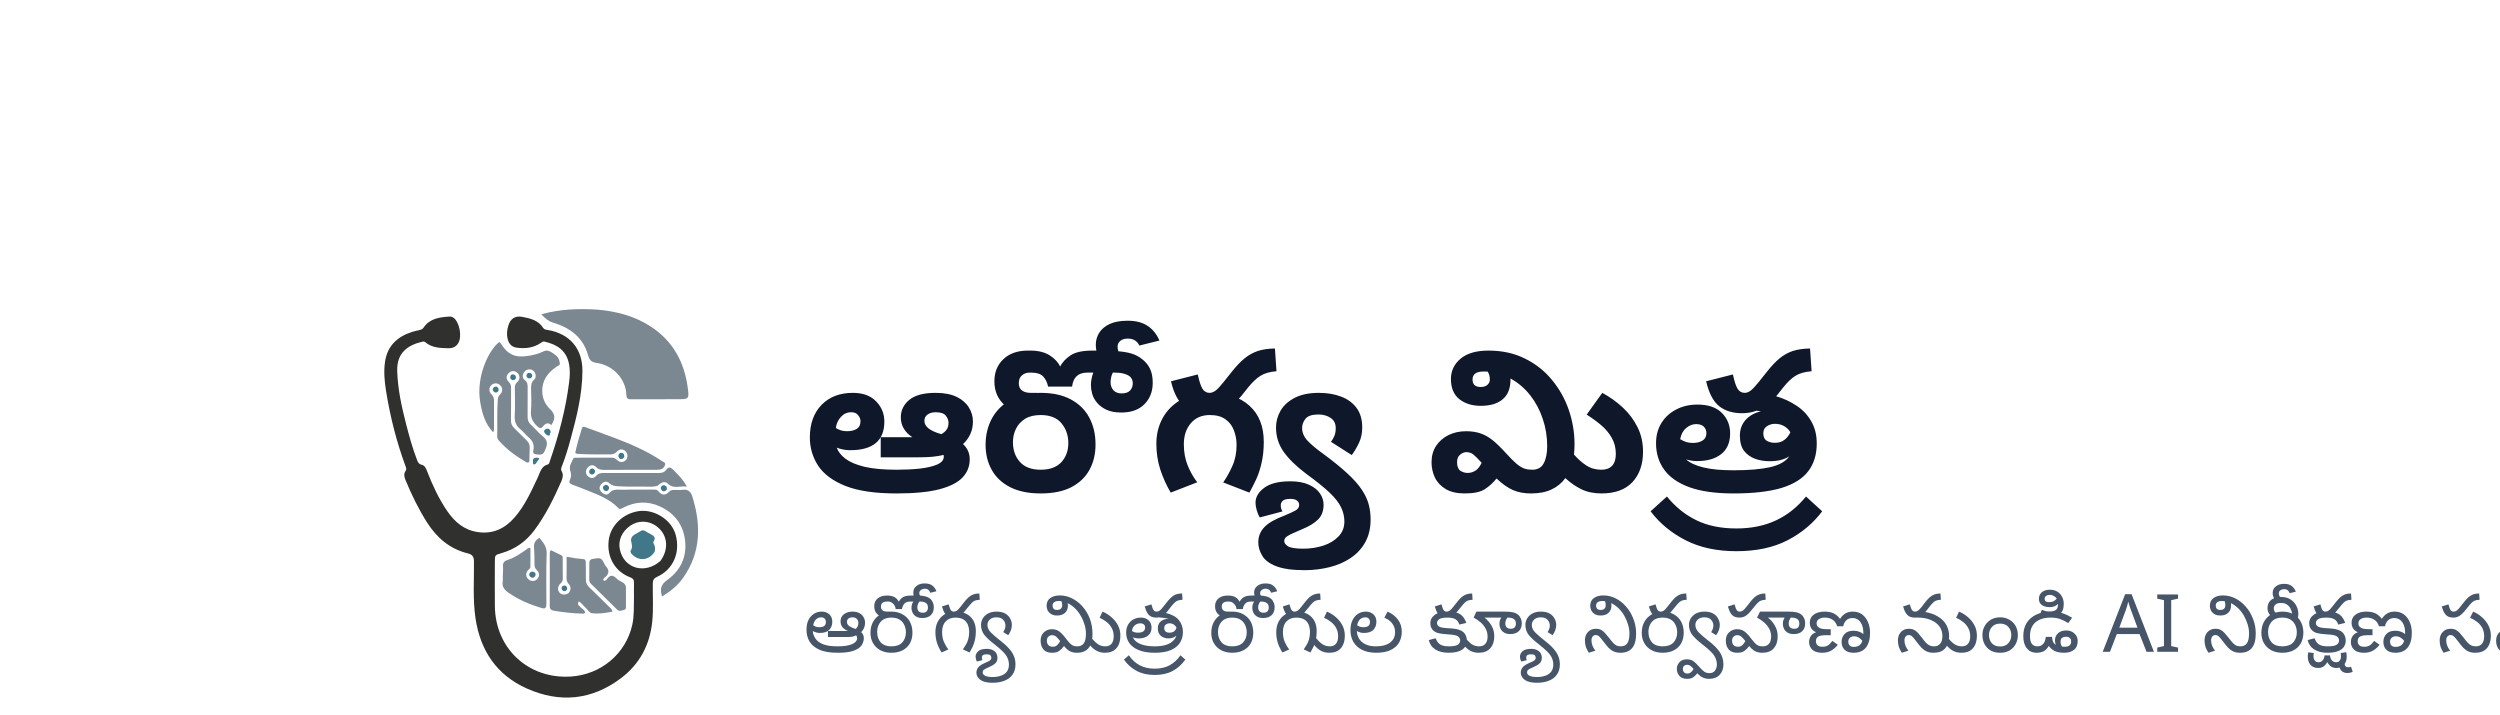
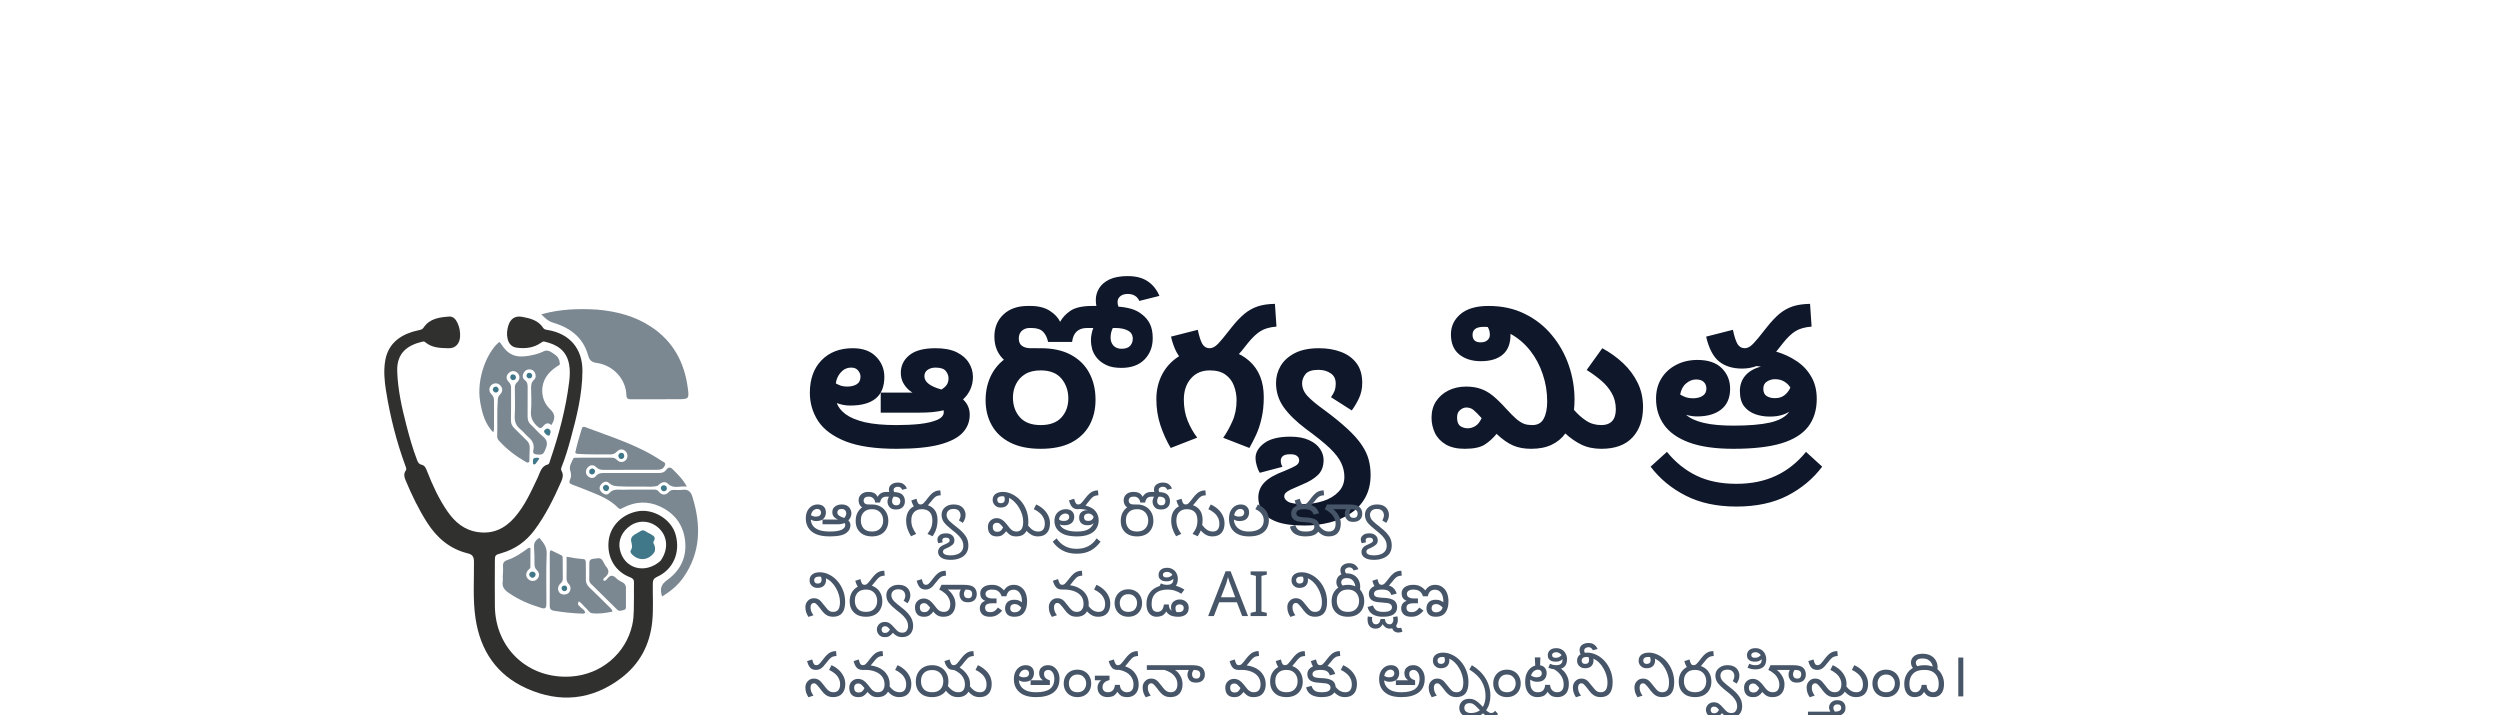
<svg xmlns="http://www.w3.org/2000/svg" width="280" height="80" viewBox="0 0 280 80" fill="none" role="img" aria-labelledby="logoTitle logoDesc">
  <rect width="580" height="500" rx="12" fill="none" />
  <g transform="translate(10 4) scale(0.1)">
    <path fill="#30312fff" opacity="1" stroke="none" d="M610.031,628 C610.035,622.502 609.93,617.499 610.077,612.505 C610.169,609.38 608.944,607.774 605.947,606.651 C588.815,600.232 579.435,584.029 581.733,565.242 C583.816,548.212 597.915,535.13 615.274,532.474 C632.085,529.902 651.969,541.58 656.741,558.909 C662.226,578.823 654.052,597.864 635.889,606.074 C632.186,607.747 631.181,609.801 631.13,613.606 C630.942,627.756 631.93,641.919 630.528,656.06 C627.919,682.356 616.262,703.972 595.323,719.716 C562.817,744.157 527.08,747.604 490.205,731.199 C456.287,716.11 437.925,688.73 432.531,652.247 C429.416,631.181 431.058,610.009 430.838,588.887 C430.78,583.306 429.002,581.032 423.735,579.729 C403.722,574.778 389.214,562.258 378.342,545.227 C368.729,530.166 361.002,514.114 354.143,497.635 C352.672,494.101 351.928,490.608 354.387,487.197 C355.552,485.581 354.91,484.097 354.316,482.49 C344.121,454.923 336.947,426.57 332.322,397.559 C330.585,386.665 329.606,375.679 331.301,364.745 C334.025,347.18 345.168,336.949 361.544,331.736 C364.39,330.83 367.346,330.269 370.251,329.551 C371.899,329.144 373.346,328.522 374.362,326.991 C381.268,316.584 392.324,315.328 403.265,314.544 C407.482,314.242 410.486,317.642 412.308,321.476 C414.639,326.38 415.578,331.559 415.291,337.007 C414.882,344.776 410.179,350.261 402.404,350.032 C393.367,349.767 383.968,349.787 376.399,343.343 C375.429,342.517 374.377,342.377 373.141,342.664 C357.044,346.404 344.215,354.827 344.879,375.602 C345.531,396.034 349.888,415.85 354.963,435.513 C358.454,449.037 362.203,462.51 367.249,475.576 C368.204,478.05 369.352,479.88 372.204,480.514 C375.953,481.347 377.109,484.623 378.347,487.787 C384.489,503.486 391.487,518.773 401.108,532.694 C409.431,544.737 419.878,553.674 435.071,555.916 C452.05,558.42 465.408,552.041 476.274,539.613 C487.827,526.399 494.843,510.472 502.285,494.824 C504.999,489.117 506.017,482.134 513.703,480.125 C515.257,479.719 515.5,477.447 516.039,475.881 C525.927,447.179 533.713,417.951 537.463,387.771 C538.282,381.18 538.604,374.373 537.348,367.831 C534.411,352.536 524.078,345.868 509.758,342.574 C508.287,342.235 507.292,342.931 506.15,343.744 C497.809,349.681 488.357,350.718 478.576,349.381 C473.051,348.625 469.878,344.946 468.53,339.559 C467.27,334.523 467.871,329.584 469.304,324.766 C471.606,317.033 476.904,313.366 484.854,314.865 C493.841,316.56 502.907,318.646 508.38,327.299 C509.568,329.177 511.76,329.283 513.708,329.615 C538.123,333.778 552.414,350.546 552.329,375.368 C552.239,401.591 545.885,426.781 539.067,451.849 C536.23,462.283 533.11,472.653 529.112,482.725 C528.48,484.316 528.021,485.868 528.959,487.512 C531.274,491.567 530.314,495.421 528.546,499.435 C520.138,518.527 510.963,537.205 498.416,553.98 C489.063,566.484 476.879,575.132 461.766,579.478 C454.28,581.63 454.261,581.657 454.251,589.24 C454.229,605.903 454.035,622.568 454.27,639.228 C454.938,686.668 492.044,720.786 539.427,717.714 C573.151,715.527 600.963,692.142 608.141,659.847 C610.438,649.514 609.769,638.972 610.031,628 M639.72,588.193 C649.966,574.159 647.558,557.401 634.014,548.491 C625.48,542.877 614.651,542.899 606.292,548.548 C596.589,555.104 592.066,565.187 594.242,575.408 C598.788,596.753 622.216,603.678 639.72,588.193 z" />
    <path fill="#00192b84" opacity="1" stroke="none" d="M568.904,306.762 C590.713,308.714 610.965,313.957 629.131,325.916 C653.602,342.026 666.288,365.277 670.214,393.711 C672.052,407.019 671.721,407.088 658.391,407.117 C641.226,407.153 624.059,407.084 606.894,407.212 C603.265,407.239 601.674,406.495 601.532,402.267 C600.936,384.442 586.742,369.065 568.284,366.454 C562.677,365.661 560.226,363.566 558.679,357.976 C553.117,337.883 538.425,326.951 519.268,321.3 C514.167,319.795 510.713,316.589 506.242,312.036 C527.277,306.141 547.764,305.508 568.904,306.762 z" />
    <path fill="#00192b84" opacity="1" stroke="none" d="M636.599,504.039 C631.004,505.693 625.64,504.969 620.337,504.976 C610.846,504.99 601.352,505.219 591.856,504.592 C588.255,504.354 585.211,503.857 582.427,501.195 C579.502,498.4 576.252,499.258 573.638,502.104 C571.2,504.757 570.651,507.659 573.209,510.596 C575.814,513.59 579.712,515.327 582.346,512.311 C586.972,507.013 592.671,508.659 597.994,508.504 C609.646,508.165 621.316,508.449 632.977,508.378 C634.968,508.366 636.281,508.868 637.649,510.481 C641.348,514.843 645.276,515.055 649.118,511.017 C650.828,509.22 652.572,508.678 654.83,508.71 C657.995,508.754 661.21,509.028 664.319,508.596 C670.341,507.76 673.615,510.408 675.349,515.938 C685.349,547.806 685.173,578.558 665.191,607.021 C659.015,615.819 650.771,622.438 641.526,628.107 C638.71,619.358 640.521,614.482 647.222,609.654 C661.908,599.074 669.131,584.448 667.407,566.538 C665.632,548.087 655.666,534.589 638.559,526.96 C624.909,520.872 611.352,521.762 598.109,528.552 C596.255,529.503 594.503,531.051 592.324,528.802 C582.87,519.05 570.482,514.393 558.27,509.471 C552.555,507.167 546.828,504.88 541.027,502.806 C538.069,501.749 536.867,500.306 538.416,497.264 C540.112,493.933 539.79,490.57 538.684,487.08 C537.115,482.126 540.123,478.094 541.903,473.893 C542.569,472.321 544.5,472.63 545.966,472.627 C559.131,472.603 572.297,472.66 585.463,472.587 C587.867,472.574 589.432,473.64 591.088,475.213 C594.239,478.207 598.129,478.141 600.863,475.374 C603.461,472.744 603.365,468.038 600.66,465.433 C597.759,462.641 594.009,462.571 590.919,465.814 C588.902,467.929 586.832,468.94 583.957,468.92 C571.796,468.837 559.631,469.16 547.48,468.37 C546.486,468.305 545.465,468.333 544.275,467.008 C546.228,458.004 548.883,448.8 551.753,439.653 C552.355,437.733 553.892,437.769 555.432,438.357 C584.639,449.515 614.829,458.459 641.106,476.228 C642.753,477.342 645.782,477.977 644.857,480.76 C643.955,483.472 641.865,485.62 638.699,485.96 C636.717,486.173 634.707,486.171 632.709,486.173 C613.877,486.193 595.044,486.153 576.212,486.238 C572.921,486.253 570.235,485.793 567.706,483.19 C564.949,480.352 561.406,480.314 558.404,483.354 C555.605,486.189 555.521,490.788 558.282,493.23 C561.373,495.962 564.956,496.181 567.603,493.055 C570.13,490.072 573.021,489.716 576.459,489.724 C596.791,489.772 617.124,489.667 637.456,489.777 C641.029,489.797 644.022,489.223 646.193,486.166 C648.429,483.018 650.745,482.901 653.54,485.707 C659.024,491.213 664.723,496.513 669.258,504.999 C661.383,503.928 654.436,507.937 648.178,501.875 C644.922,498.721 641.163,499.597 636.599,504.039 z" />
    <path fill="#00192b84" opacity="1" stroke="none" d="M492.899,476.807 C491.299,479.237 489.818,477.816 488.47,477.045 C477.705,470.889 467.937,463.451 459.507,454.315 C458.017,452.699 456.775,451.027 456.854,448.614 C457.298,434.968 456.5,421.302 457.528,407.66 C457.696,405.426 458.137,403.676 459.923,401.981 C463.382,398.7 463.269,394.484 460.144,391.411 C457.356,388.671 453.097,388.661 450.233,391.387 C447.446,394.04 447.291,398.543 450.488,401.636 C452.802,403.874 453.32,406.261 453.298,409.216 C453.223,419.377 453.3,429.538 453.29,439.699 C453.289,441.158 453.127,442.616 452.436,444.25 C443.105,434.582 439.817,422.346 437.735,409.647 C433.374,383.042 446.143,353.775 458.88,343.221 C459.864,343.194 460.365,343.898 460.803,344.593 C468.967,357.541 477.312,361.172 492.869,358.381 C498.274,357.411 503.569,356.141 508.559,353.6 C513.853,350.904 517.792,354.735 521.704,357.322 C525.039,359.527 526.711,363.088 527.032,367.079 C527.202,369.189 525.065,369.531 523.748,370.415 C513.628,377.203 506.851,385.953 507.326,398.815 C507.609,406.466 510.625,413.002 516.142,418.32 C521.86,423.832 522.311,428.587 517.491,436.122 C513.789,432.59 510.87,434.199 508.15,437.599 C506.226,440.004 504.503,439.956 502.012,437.659 C496.828,432.88 493.988,427.78 494.696,420.286 C495.475,412.032 494.913,403.645 494.822,395.317 C494.781,391.584 494.939,388.176 498.113,385.363 C500.448,383.293 500.398,380.187 499.102,377.469 C497.854,374.854 495.381,373.519 492.546,373.702 C489.291,373.912 487.074,375.824 485.915,378.965 C484.909,381.69 485.57,384.116 487.732,385.683 C490.762,387.88 490.995,390.786 490.975,394.055 C490.912,404.882 491.04,415.711 490.915,426.537 C490.871,430.259 491.786,433.189 494.682,435.794 C499.258,439.91 503.112,444.883 507.92,448.67 C513.057,452.717 513.456,456.933 511.188,462.554 C508.637,468.876 507.741,469.651 500.944,468.956 C498.06,468.66 496.568,467.513 497.297,464.45 C498.709,458.518 496.88,453.868 492.204,449.947 C488.9,447.176 486.296,443.559 482.941,440.864 C477.981,436.878 476.141,432.227 476.503,425.77 C477.089,415.309 476.703,404.79 476.629,394.296 C476.612,391.831 477.108,389.949 479.128,388.182 C482.465,385.261 482.596,380.929 479.926,378.045 C477.145,375.039 473.154,374.815 470.143,377.495 C466.68,380.577 466.389,384.432 469.921,387.918 C471.95,389.92 472.404,392.001 472.39,394.599 C472.326,406.593 472.525,418.59 472.262,430.578 C472.177,434.478 473.514,437.206 476.197,439.761 C480.777,444.123 485.1,448.755 489.704,453.09 C492.337,455.57 493.478,458.337 493.274,461.95 C493.001,466.768 493.072,471.606 492.899,476.807 z" />
    <path fill="#00192b84" opacity="1" stroke="none" d="M556.024,588.427 C556.132,595.538 556.289,602.199 556.147,608.852 C556.07,612.454 557.256,615.167 559.86,617.664 C567.785,625.262 575.526,633.052 583.37,640.735 C584.445,641.789 585.545,642.758 585.928,645.026 C578.218,646.562 570.605,647.8 562.894,646.762 C560.093,646.385 558.672,643.174 556.545,641.343 C553.681,638.877 551.625,635.524 548.286,633.486 C546.69,636.451 546.93,637.116 550.327,640.237 C552.222,641.978 554.776,643.176 555.395,645.964 C554.497,647.635 553.017,647.247 551.778,647.21 C541.294,646.898 530.891,645.751 520.541,644.069 C517.337,643.548 515.661,642.175 515.687,638.502 C515.826,619.028 515.734,599.553 515.735,580.078 C515.735,578.933 515.622,577.735 516.95,576.204 C520.863,578.098 524.996,580.006 529.031,582.104 C530.366,582.799 530.207,584.384 530.212,585.718 C530.241,593.208 530.203,600.699 530.318,608.188 C530.354,610.587 529.379,612.121 527.607,613.686 C524.399,616.519 524.216,621.01 526.801,623.945 C528.881,626.306 533.764,626.558 536.429,624.442 C539.366,622.11 540.004,617.076 537.073,614.204 C534.722,611.901 534.476,609.544 534.539,606.611 C534.697,599.167 534.591,591.718 534.591,583.546 C541.541,584.967 547.896,585.827 554.295,586.3 C554.885,586.343 555.399,587.392 556.024,588.427 z" />
    <path fill="#00192b84" opacity="1" stroke="none" d="M463.105,606.022 C463.221,601.874 463.686,598.184 463.367,594.564 C462.988,590.274 464.751,588.299 468.69,587.046 C476.226,584.648 482.723,580.212 489.143,575.705 C490.436,574.798 491.41,573.159 494.092,573.72 C494.092,580.818 494.141,588.04 494.05,595.26 C494.032,596.697 492.49,597.327 491.624,598.308 C488.62,601.709 488.57,605.67 491.483,608.544 C494.278,611.302 498.661,611.42 501.402,608.811 C504.386,605.971 504.62,601.711 501.313,598.636 C499.064,596.544 498.619,594.362 498.614,591.579 C498.603,585.259 498.596,578.921 498.119,572.626 C497.75,567.761 500.095,564.89 504.074,562.286 C508.354,567.595 512.576,572.15 512.275,580.035 C511.556,598.828 511.876,617.664 511.951,636.482 C511.968,640.733 510.827,642.248 506.394,640.923 C493.39,637.039 481.076,631.843 469.831,624.074 C465.019,620.75 461.943,617.163 463.08,611 C463.347,609.551 463.112,608.01 463.105,606.022 z" />
    <path fill="#00192b84" opacity="1" stroke="none" d="M601.034,620.295 C601.044,626.582 601.078,632.404 601.047,638.226 C601.036,640.168 601.467,642.505 598.793,643.119 C596.296,643.691 593.656,645.171 591.262,642.816 C581.425,633.136 571.599,623.445 561.771,613.755 C560.518,612.519 559.95,610.971 559.954,609.248 C559.972,602.927 560.051,596.608 560.066,590.288 C560.072,587.415 561.533,586.251 564.308,585.857 C573.42,584.561 573.409,584.487 577.693,592.908 C577.844,593.204 577.964,593.539 578.187,593.772 C582.821,598.604 582.427,602.948 577.057,606.965 C576.192,607.613 575.393,608.644 575.903,610.252 C578.019,611.041 579.35,609.358 580.27,608.095 C583.589,603.536 586.685,604.11 590.329,607.724 C592.066,609.446 594.279,610.85 596.517,611.867 C600.099,613.496 601.429,616.097 601.034,620.295 z" />
    <path fill="#155a6fd0" opacity="1" stroke="none" d="M510.593,445.511 C508.651,443.447 509.181,442.023 511.045,440.767 C512.659,439.68 514.26,439.769 515.565,441.098 C517.885,443.461 515.817,445.589 515.556,447.631 C512.956,448.462 512.065,446.775 510.593,445.511 z" />
    <path fill="#155a6fd0" opacity="1" stroke="none" d="M499.368,605.403 C497.294,607.698 495.392,607.519 493.631,605.67 C492.645,604.634 492.454,603.22 493.197,602.007 C494.142,600.463 495.679,599.821 497.447,600.442 C499.673,601.224 500.541,602.76 499.368,605.403 z" />
    <path fill="#155a6fd0" opacity="1" stroke="none" d="M576.896,509.396 C575.12,507.455 574.594,505.629 576.5,503.964 C577.685,502.93 579.203,502.667 580.619,503.69 C581.964,504.661 582.511,506.048 581.947,507.61 C581.123,509.89 579.468,510.554 576.896,509.396 z" />
    <path fill="#155a6fd0" opacity="1" stroke="none" d="M594.586,467.234 C597.567,466.865 599.106,468.001 599.17,470.695 C599.211,472.367 598.294,473.54 596.666,473.979 C595.235,474.366 593.914,473.867 593.194,472.647 C592.037,470.688 592.365,468.838 594.586,467.234 z" />
    <path fill="#155a6fd0" opacity="1" stroke="none" d="M646.44,504.956 C647.494,507.49 646.84,509.177 644.636,509.996 C643.119,510.56 641.73,510.036 640.813,508.614 C639.914,507.219 639.842,505.669 641.005,504.544 C642.641,502.96 644.513,503.045 646.44,504.956 z" />
    <path fill="#155a6fd0" opacity="1" stroke="none" d="M452.877,393.903 C455.312,392.224 457.004,392.968 458.127,394.985 C458.81,396.212 458.539,397.609 457.533,398.682 C456.493,399.79 455.152,399.973 453.896,399.227 C451.87,398.023 451.294,396.309 452.877,393.903 z" />
    <path fill="#155a6fd0" opacity="1" stroke="none" d="M499.703,479.681 C496.789,481.082 496.913,479.077 496.927,477.527 C496.944,475.642 496.524,473.296 499.271,472.865 C500.791,472.626 502.488,472.155 504.096,473.61 C502.702,475.552 501.318,477.481 499.703,479.681 z" />
    <path fill="#155a6fd0" opacity="1" stroke="none" d="M474.208,385.842 C471.579,384.856 471.04,383.081 471.775,380.972 C472.267,379.556 473.626,379.179 475.036,379.391 C476.717,379.645 477.684,380.77 477.822,382.385 C478.014,384.627 476.626,385.618 474.208,385.842 z" />
    <path fill="#155a6fd0" opacity="1" stroke="none" d="M560.325,486.303 C562.228,484.327 564.057,484.181 565.674,485.899 C566.786,487.08 566.674,488.624 565.754,489.969 C564.93,491.175 563.63,491.616 562.296,491.261 C559.865,490.613 559.512,488.809 560.325,486.303 z" />
    <path fill="#155a6fd0" opacity="1" stroke="none" d="M492.145,383.853 C489.551,382.631 489.136,380.867 490.267,378.829 C491.005,377.499 492.429,377.439 493.781,377.787 C495.23,378.16 496.053,379.201 496.02,380.665 C495.97,382.851 494.688,383.911 492.145,383.853 z" />
    <path fill="#155a6fd0" opacity="1" stroke="none" d="M529.01,619.74 C528.775,617.125 529.902,615.962 532.04,615.844 C533.481,615.764 534.6,616.453 535.014,617.89 C535.46,619.444 535.145,620.9 533.64,621.701 C531.671,622.749 530.212,621.881 529.01,619.74 z" />
    <path fill="#155a6fd0" opacity="1" stroke="none" d="M633.214,577.905 C627.033,587.754 615.689,588.916 607.846,580.868 C606.603,579.593 605.559,577.784 606.472,576.39 C608.654,573.059 607.765,569.942 606.955,566.547 C606.182,563.305 607.653,560.655 610.445,558.895 C612.836,557.388 615.348,556.073 617.782,554.632 C619.375,553.688 620.826,553.707 622.442,554.718 C624.692,556.125 627.051,557.365 629.403,558.6 C632.599,560.279 634.645,562.388 632.201,566.083 C631.252,567.518 631.942,568.593 632.55,569.767 C633.841,572.257 633.939,574.86 633.214,577.905 z" />
  </g>
-   <text x="90" y="55" font-family="'Noto Sans Devanagari', 'Mangal', 'Noto Sans Bengali', 'Noto Sans', sans-serif" font-size="22" font-weight="700" fill="#0F172A">
+   <text x="90" y="50" font-family="'Noto Sans Devanagari', 'Mangal', 'Noto Sans Bengali', 'Noto Sans', sans-serif" font-size="22" font-weight="700" fill="#0F172A">
    ఆరోగ్య మిత్ర
  </text>
-   <text x="90" y="73" font-family="'Noto Sans Devanagari', 'Mangal', 'Noto Sans Bengali', 'Noto Sans', sans-serif" font-size="9" fill="#475569">
-     ఆరోగ్య మిత్ర రోగుల క్యూ నిర్వహణ నుండి AI నిరీక్షణ సమయ అంచనా వరకు అన్నింటినీ నిర్వహిస్తుంది।
+   <text x="90" y="60" font-family="'Noto Sans Devanagari', 'Mangal', 'Noto Sans Bengali', 'Noto Sans', sans-serif" font-size="7" fill="#475569">
+     <tspan x="90" dy="0">
+       ఆరోగ్య మిత్ర రోగుల క్యూ
+     </tspan>
+     <tspan x="90" dy="9">
+       నిర్వహణ నుండి AI నిరీక్షణ
+     </tspan>
+     <tspan x="90" dy="9">
+       సమయ అంచనా వరకు అన్నింటినీ నిర్వహిస్తుంది।
+     </tspan>
  </text>
</svg>
